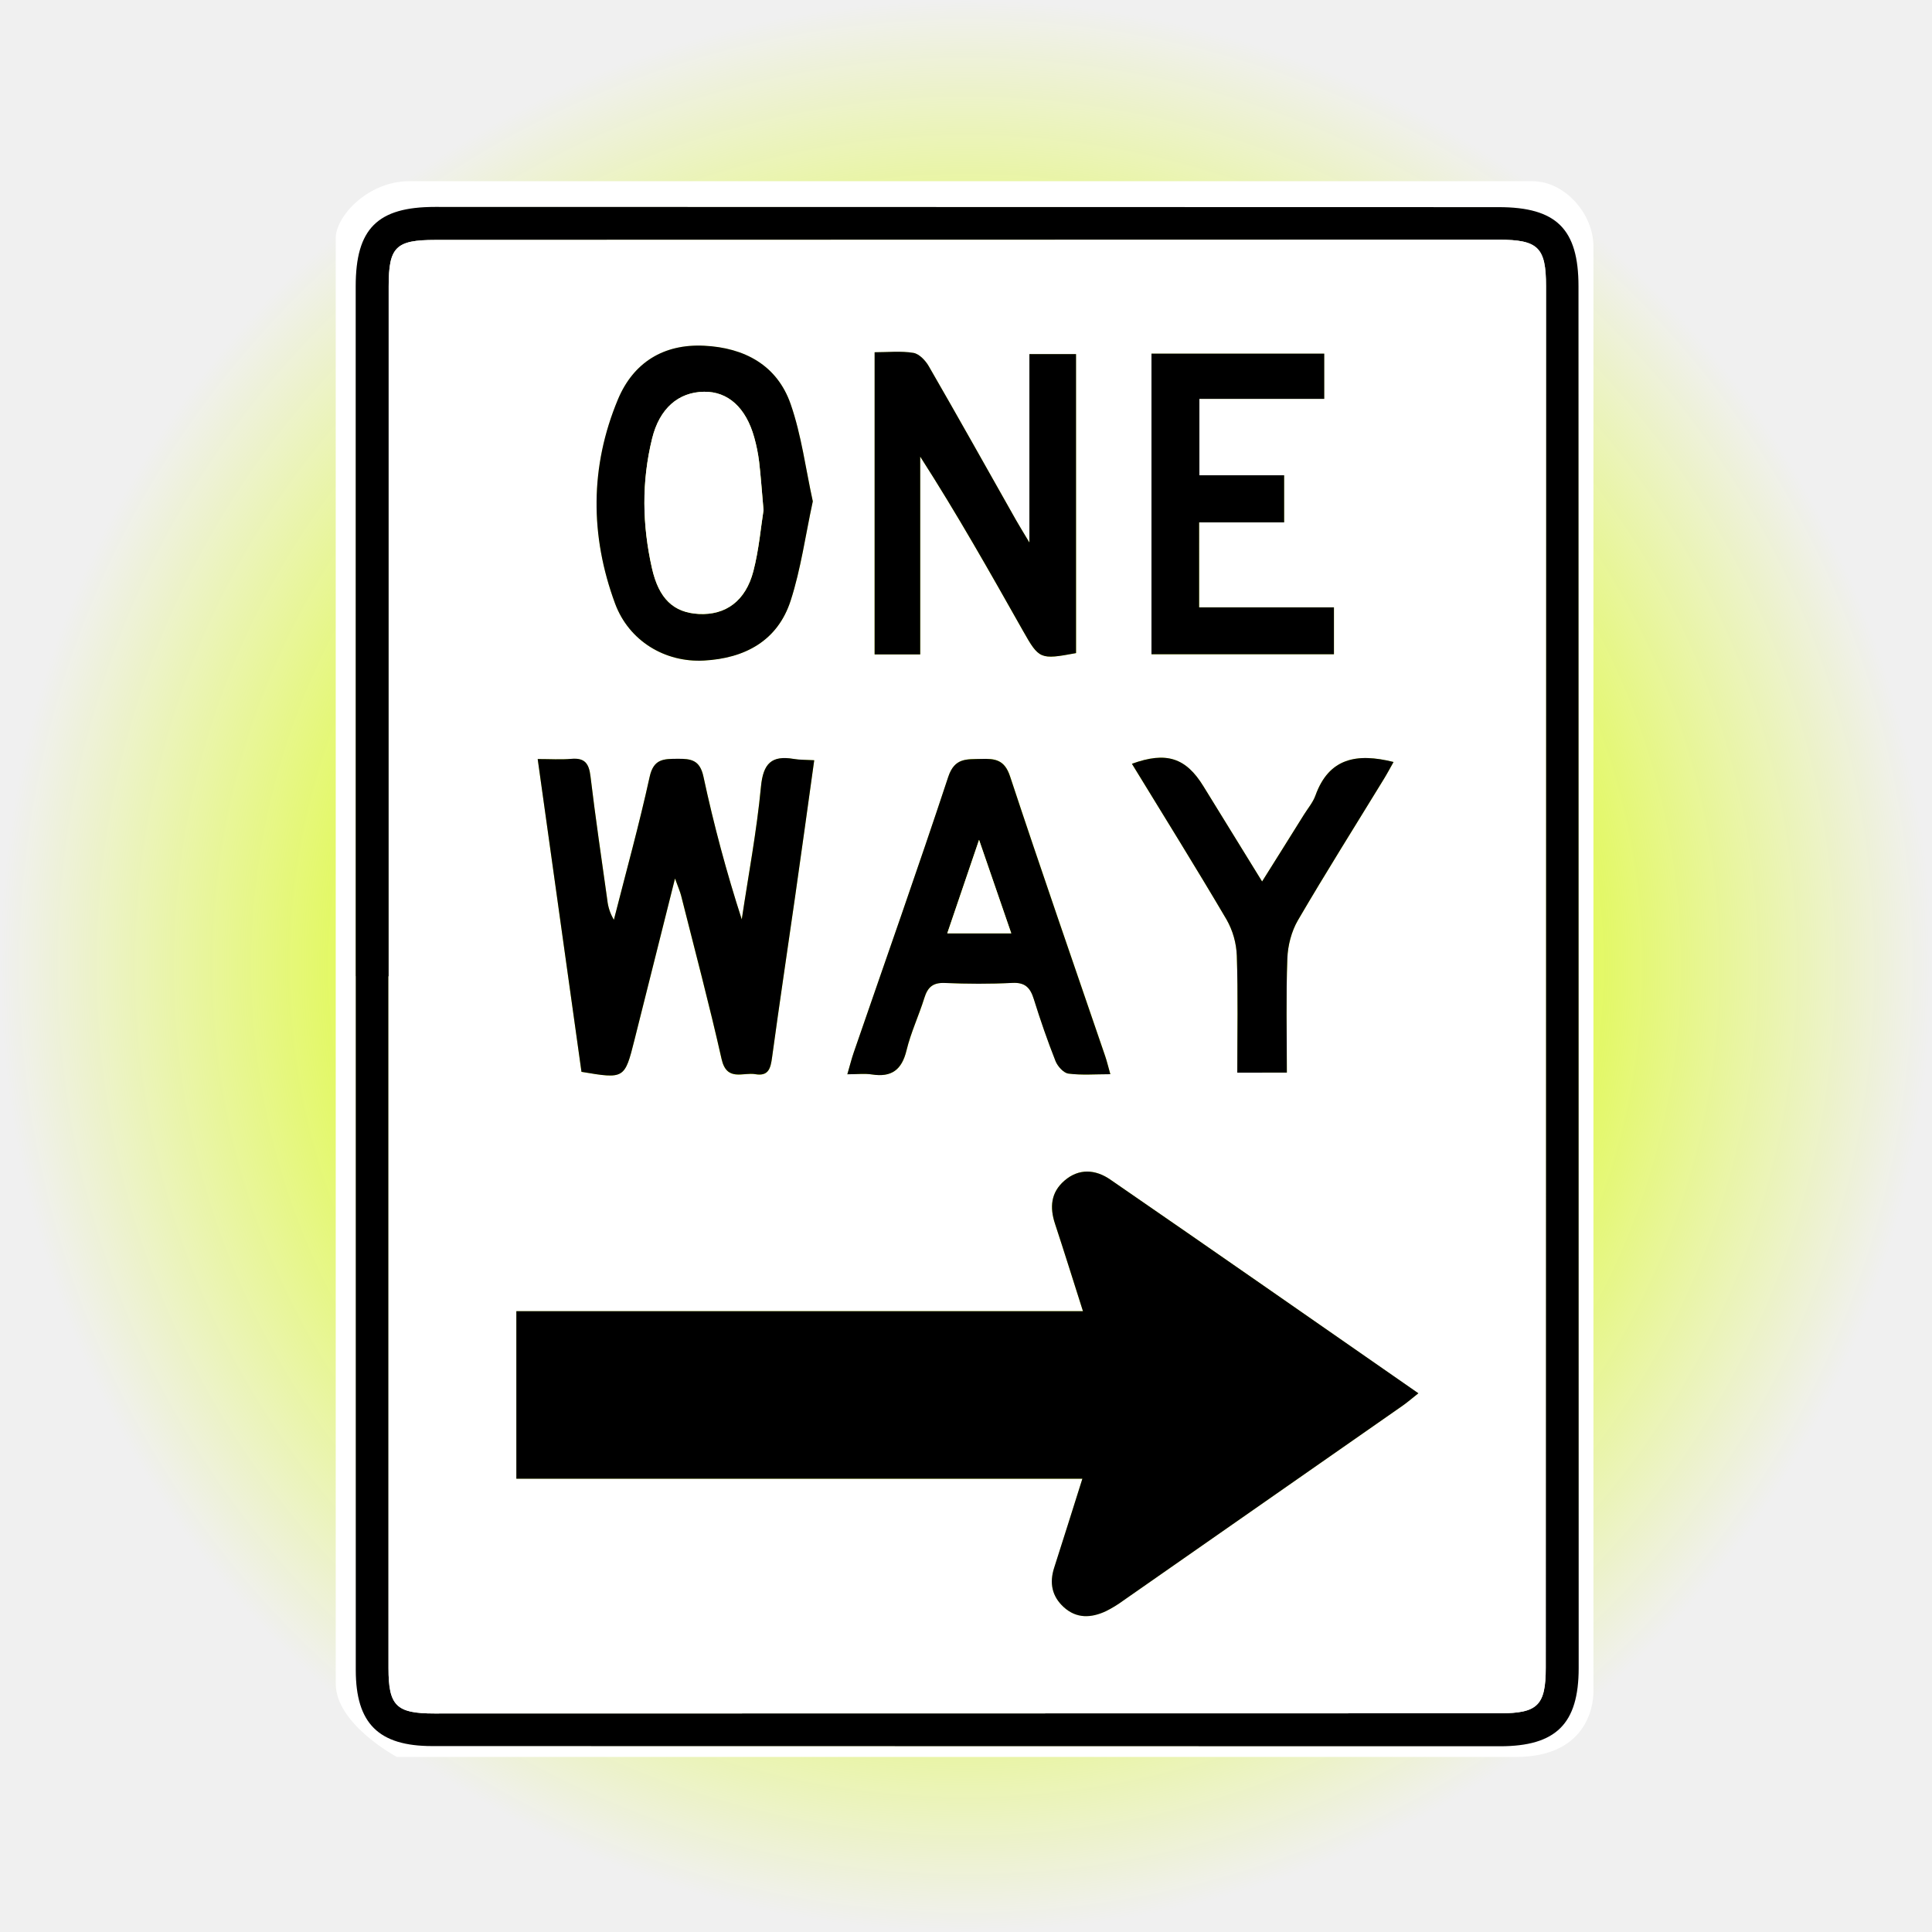
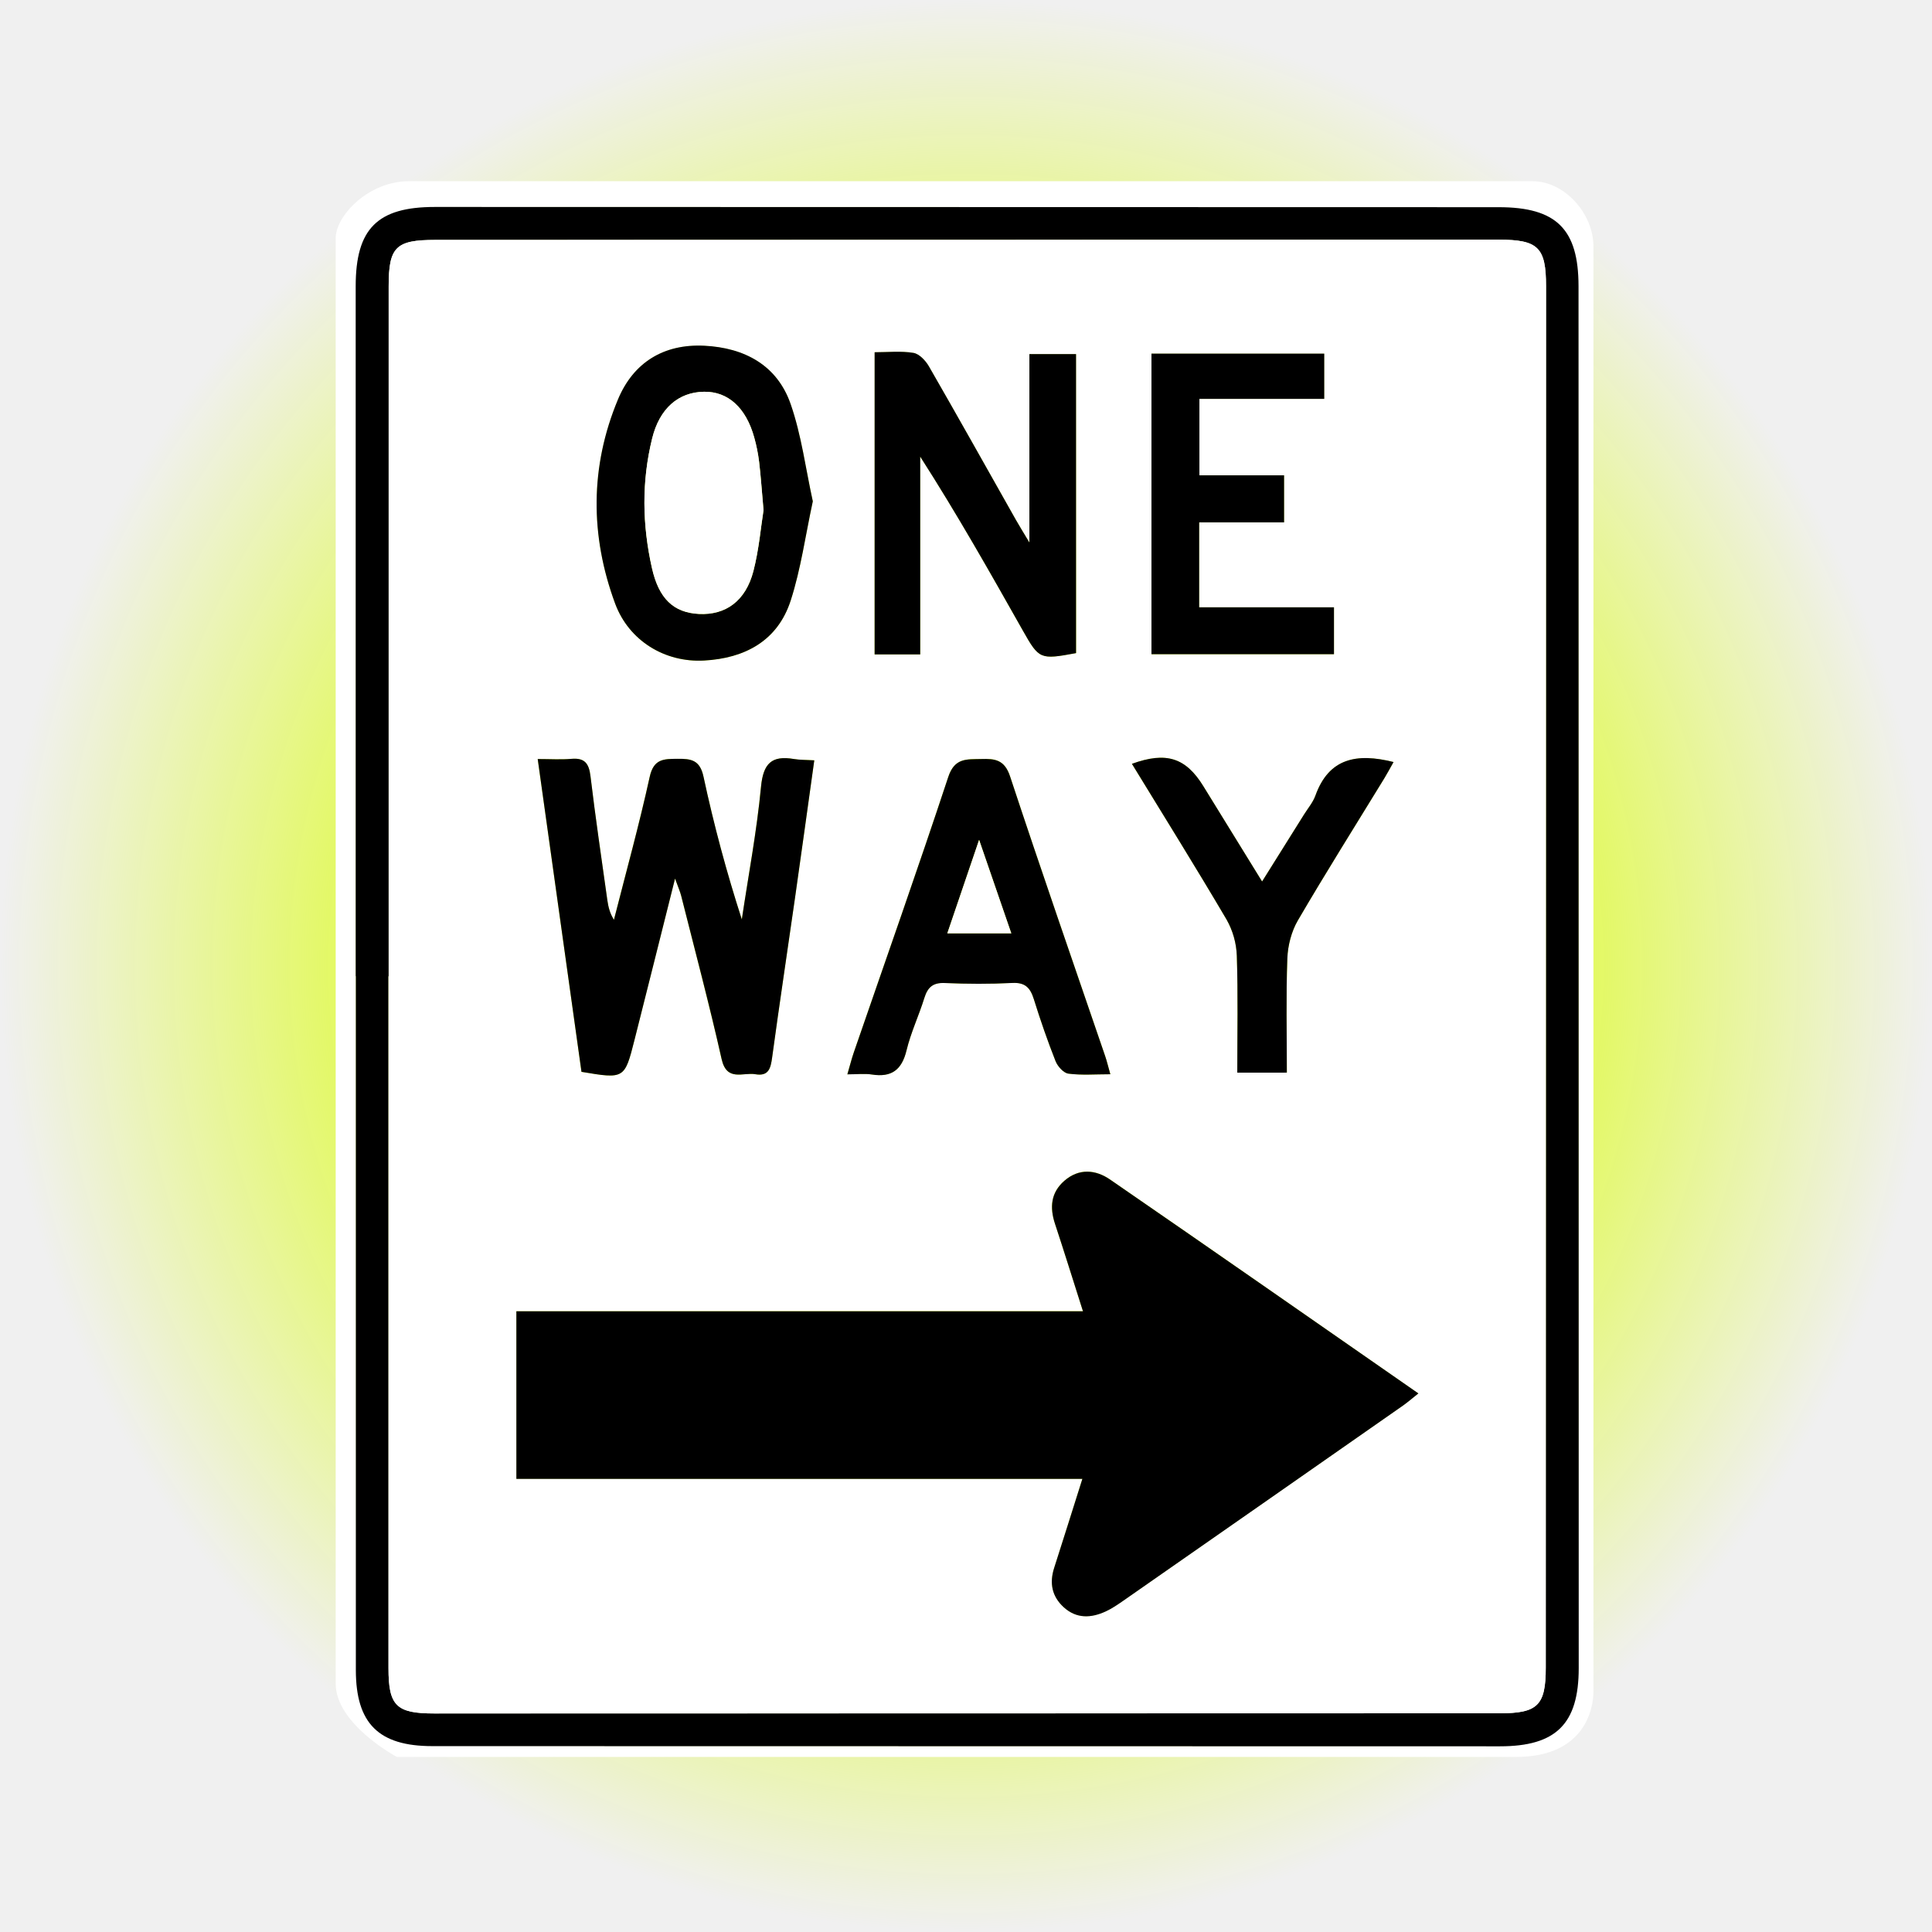
- <svg xmlns="http://www.w3.org/2000/svg" id="adfe62f0-2374-4c5b-983e-ad541a01038b" data-name="Layer 1" width="1500" height="1500" viewBox="0 0 1500 1500">
+ <svg xmlns="http://www.w3.org/2000/svg" id="567a7796-b943-4066-9f74-d43f95ad6e2b" data-name="Layer 1" width="2048" height="2048" viewBox="0 0 2048 2048">
  <defs>
-     <radialGradient id="7c582603-941b-447c-a59e-677c18ac5990" cx="750" cy="750" r="750" gradientUnits="userSpaceOnUse">
+     <radialGradient id="3c1cc28c-800f-48da-8522-c1163102866c" cx="1024" cy="1024" r="1024" gradientUnits="userSpaceOnUse">
      <stop offset="0.4" stop-color="#daff00" />
      <stop offset="1" stop-color="#daff00" stop-opacity="0" />
    </radialGradient>
-     <clipPath id="581affbc-f58d-4d33-827e-2485577a3eb5">
-       <path d="M308.11,1364.08H1177c53.81,0,60.14-38,60.14-50.65V191.33c0-25.32-22.16-50.65-47.48-50.65h-872c-31.65,0-57,26.91-57,44.31V1307.1C260.63,1338.76,308.11,1364.08,308.11,1364.08Z" fill="none" />
+     <clipPath id="2e5612f5-db71-4fae-ba3a-0fb4625ed199">
+       <path d="M420.67,1862.42H1607c73.47,0,82.11-51.86,82.11-69.15V261.22c0-34.57-30.25-69.15-64.83-69.15H433.63c-43.22,0-77.79,36.73-77.79,60.5V1784.63C355.84,1827.85,420.67,1862.42,420.67,1862.42Z" fill="none" />
    </clipPath>
  </defs>
-   <circle cx="750" cy="750" r="750" fill="url(#7c582603-941b-447c-a59e-677c18ac5990)" />
-   <g clip-path="url(#581affbc-f58d-4d33-827e-2485577a3eb5)">
-     <path d="M247.94,134.84H1280.73v1278H247.94Zm28.23,623h.15q0,269.41,0,538.82c0,41.41,17.67,59,59.3,59q414.48.1,829,.14c43.57,0,61.14-17.39,61.14-60.72q0-536.43-.15-1072.86c0-44.42-17.18-61.36-62-61.37q-412.88-.11-825.77-.17c-44.7,0-61.57,16.87-61.58,61.56Q276.15,490,276.17,757.85Z" fill="#fff" />
-     <path d="M276.17,757.85q0-267.82,0-535.63c0-44.69,16.87-61.56,61.58-61.56q412.88.06,825.77.17c44.86,0,62,16.95,62,61.37q.12,536.43.15,1072.86c0,43.33-17.57,60.73-61.14,60.72q-414.48,0-829-.14c-41.62,0-59.29-17.56-59.3-59q-.05-269.41,0-538.82Zm25.59.14h-.13q0,268.58,0,537.17c0,29.23,6,35.19,35.55,35.18l827.27-.14c29.44,0,35.67-6.15,35.67-35.36q.13-536.37.21-1072.74c0-30-6.12-36-36.74-36l-825.67.19c-30.7,0-36.16,5.45-36.16,36.14Q301.75,490.2,301.76,758Z" />
-     <path d="M301.76,758q0-267.79,0-535.57c0-30.68,5.46-36.13,36.16-36.14l825.67-.19c30.62,0,36.75,6,36.74,36q-.09,536.37-.21,1072.74c0,29.21-6.24,35.36-35.67,35.36l-827.27.14c-29.53,0-35.55-6-35.55-35.18q0-268.58,0-537.17Zm539,260H400.89v130.11H840.36c-7.83,24.75-14.79,47-21.92,69.17-3.79,11.78-1.73,22.15,7.44,30.53,9.94,9.07,21.28,8.47,32.67,3.2a91.48,91.48,0,0,0,13.56-8.27q108.51-75.61,216.94-151.36c3.7-2.59,7.12-5.59,12.19-9.59-80.68-56.05-159.86-111.3-239.39-166.05-11.19-7.7-24.1-8.92-35.46,1-10.56,9.18-11.48,20.69-7.28,33.43C826.23,971.75,833,993.47,840.81,1018ZM451.46,832.17c33.31,5.61,33.49,5.54,41.13-24.74,10.21-40.47,20.34-81,31.47-125.31,2.49,6.94,3.94,10.1,4.77,13.42,10.62,42.21,21.83,84.28,31.38,126.73,4,17.82,16.57,10.15,26.21,11.8,10.36,1.77,11.88-4.66,13-13.07,5.65-41.56,11.92-83,17.85-124.54,5-35,9.82-70.06,14.87-106.14-6.56-.39-11.28-.25-15.85-1-17.27-2.95-23.78,3.49-25.5,21.58-3.28,34.48-9.76,68.66-14.91,103A1129.86,1129.86,0,0,1,546.16,603c-2.79-12.93-9.59-13.92-20.11-13.83-10.68.1-18.56-.1-21.65,14-8.16,37.23-18.37,74-27.77,111a37,37,0,0,1-5.1-15.24c-4.49-32.07-9.23-64.11-13.08-96.26-1.17-9.8-4.42-14.37-14.78-13.46-8.22.72-16.55.15-26.2.15ZM679.05,273.48V508.09h35.4V354.53c28.69,44.71,54.21,89.92,79.74,135.13,12.58,22.27,13.33,22.59,41.24,17.41V274.9H799.22V421.21c-5.21-8.71-8-13.11-10.5-17.62C766.26,363.85,744,324,721.21,284.44c-2.57-4.47-7.51-9.72-12-10.47C699.47,272.37,689.33,273.48,679.05,273.48ZM862.06,834c-1.74-6.15-2.69-10.23-4-14.18-24.7-72.33-49.85-144.51-73.81-217.08-4.29-13-11.68-13.86-22.48-13.52-11.12.36-20.53-1.13-25.51,13.94-23.64,71.56-48.78,142.63-73.34,213.89-1.68,4.88-2.93,9.92-5,17,7.64,0,13.48-.73,19.07.14,15.23,2.37,23.22-3.55,26.88-18.71,3.35-13.86,9.58-27,13.83-40.67,2.56-8.24,6.55-12,15.81-11.65,17.5.74,35.08.83,52.56-.05,10.09-.51,13.94,3.94,16.65,12.63,5.05,16.21,10.61,32.29,16.84,48.07,1.6,4.06,6.21,9.22,10,9.71C839.78,834.92,850.35,834,862.06,834Zm-231-444.81c-5.58-25.4-8.81-51.39-17.25-75.58-10.53-30.19-35.86-43.66-67-45.22-31.58-1.58-55.08,13-67.06,41.66-21.77,52.13-21.7,105.73-2.25,158.43,10.76,29.14,38.79,46,69,44.33,31.7-1.71,57.28-15.23,67.41-46.71C621.81,441.68,625.32,415.81,631.06,389.23ZM931.21,369V309.67h96.92v-35.1H894V507.92h141.71v-36.4H931v-66H997V369ZM960.63,832.8h38.48c0-30.45-.69-59.58.38-88.65.37-10,3.18-21,8.2-29.6,21.67-37.09,44.58-73.46,67-110.11,2.53-4.14,4.8-8.44,7.26-12.81-28.73-7.21-50.21-3-60.63,26-1.94,5.38-5.91,10-9,15-10.48,16.77-21,33.53-32.43,51.79-16.13-26.17-30.89-50.05-45.6-74C920.69,588.3,905.5,583.32,878.82,593,903.5,633.4,928.44,673.38,952.33,714a61.51,61.51,0,0,1,7.93,28.09C961.26,772.11,960.63,802.21,960.63,832.8Z" fill="#fff" />
-     <path d="M840.81,1018c-7.83-24.57-14.58-46.28-21.7-67.88-4.2-12.75-3.28-24.26,7.28-33.43,11.36-9.88,24.27-8.66,35.46-1,79.52,54.75,158.71,110,239.39,166.05-5.07,4-8.48,7-12.19,9.59q-108.43,75.74-216.94,151.36a91.48,91.48,0,0,1-13.56,8.27c-11.39,5.27-22.73,5.87-32.67-3.2-9.17-8.37-11.23-18.75-7.44-30.53,7.13-22.18,14.09-44.41,21.92-69.17H400.89V1018Z" />
-     <path d="M451.46,832.17l-34-242.86c9.65,0,18,.57,26.2-.15,10.36-.91,13.6,3.66,14.78,13.46,3.85,32.15,8.59,64.19,13.08,96.26a37,37,0,0,0,5.1,15.24c9.4-37,19.61-73.75,27.77-111,3.09-14.11,11-13.91,21.65-14,10.52-.09,17.32.9,20.11,13.83a1129.86,1129.86,0,0,0,29.75,110.86c5.15-34.3,11.63-68.48,14.91-103,1.72-18.09,8.24-24.53,25.5-21.58,4.57.78,9.3.63,15.85,1-5,36.08-9.87,71.12-14.87,106.14-5.93,41.52-12.2,83-17.85,124.54-1.14,8.41-2.67,14.84-13,13.07-9.64-1.65-22.21,6-26.21-11.8-9.54-42.45-20.76-84.53-31.38-126.73-.83-3.32-2.28-6.48-4.77-13.42C512.93,726.46,502.8,767,492.59,807.43,485,837.72,484.77,837.79,451.46,832.17Z" />
-     <path d="M679.05,273.48c10.28,0,20.42-1.11,30.11.49,4.53.75,9.47,6,12,10.47C744,324,766.26,363.85,788.72,403.59c2.55,4.51,5.3,8.9,10.5,17.62V274.9h36.21V507.07c-27.91,5.18-28.67,4.86-41.24-17.41-25.53-45.21-51-90.42-79.74-135.13V508.09h-35.4Z" />
-     <path d="M862.06,834c-11.72,0-22.28.88-32.56-.46-3.77-.49-8.37-5.65-10-9.71-6.23-15.78-11.79-31.87-16.84-48.07-2.71-8.69-6.56-13.14-16.65-12.63-17.48.89-35.07.79-52.56.05-9.26-.39-13.25,3.41-15.81,11.65-4.25,13.68-10.48,26.81-13.83,40.67-3.66,15.16-11.65,21.08-26.88,18.71-5.59-.87-11.43-.14-19.07-.14,2.07-7.11,3.32-12.15,5-17,24.55-71.26,49.7-142.33,73.34-213.89,5-15.07,14.39-13.59,25.51-13.94,10.8-.35,18.19.52,22.48,13.52,24,72.57,49.11,144.75,73.81,217.08C859.37,823.81,860.33,827.89,862.06,834Zm-76.93-109.4-25-72.55-24.68,72.55Z" />
-     <path d="M631.06,389.23c-5.74,26.58-9.26,52.45-17.13,76.91-10.13,31.48-35.71,45-67.41,46.71-30.19,1.63-58.23-15.19-69-44.33-19.45-52.69-19.52-106.3,2.25-158.43,12-28.67,35.48-43.24,67.06-41.66,31.11,1.56,56.44,15,67,45.22C622.25,337.83,625.48,363.83,631.06,389.23ZM592.8,396.1c-1.38-15.56-2.13-26.66-3.44-37.69a127.15,127.15,0,0,0-3.74-18.66c-6.41-23.24-20.36-35.85-39-35.59-20,.27-34.6,13.1-40.29,36.16-8.29,33.55-7.73,67.22-.17,100.79,5.34,23.7,16.77,34.56,36.45,35.56,20.76,1.06,36.3-10.06,42.3-33.24C589.27,426.65,590.72,409.12,592.8,396.1Z" />
-     <path d="M931.21,369H997v36.55H931v66h104.66v36.4H894V274.57h134.14v35.1H931.21Z" />
-     <path d="M960.63,832.8c0-30.59.63-60.7-.37-90.75A61.51,61.51,0,0,0,952.33,714C928.44,673.38,903.5,633.4,878.82,593c26.68-9.71,41.87-4.73,55.47,17.38,14.71,23.92,29.47,47.81,45.6,74,11.44-18.26,22-35,32.43-51.79,3.09-4.95,7.06-9.6,9-15,10.42-28.94,31.9-33.19,60.63-26-2.47,4.37-4.73,8.67-7.26,12.81-22.42,36.66-45.33,73-67,110.11-5,8.6-7.83,19.59-8.2,29.6-1.07,29.07-.38,58.2-.38,88.65Z" />
-     <path d="M785.13,724.64H735.47l24.68-72.55Z" fill="#fff" />
-     <path d="M592.8,396.1c-2.08,13-3.53,30.55-7.88,47.33-6,23.17-21.53,34.29-42.3,33.24-19.68-1-31.11-11.85-36.45-35.56-7.57-33.57-8.12-67.24.17-100.79,5.7-23.07,20.24-35.89,40.29-36.16,18.61-.26,32.57,12.35,39,35.59a127.15,127.15,0,0,1,3.74,18.66C590.67,369.44,591.42,380.54,592.8,396.1Z" fill="#fff" />
+   <circle cx="1024" cy="1024" r="1024" fill="url(#3c1cc28c-800f-48da-8522-c1163102866c)" />
+   <g clip-path="url(#2e5612f5-db71-4fae-ba3a-0fb4625ed199)">
+     <path d="M338.52,184.1h1410.1V1929H338.52Zm38.54,850.62h.2q0,367.83,0,735.67c0,56.54,24.13,80.5,81,80.51q565.9.14,1131.8.2c59.49,0,83.48-23.75,83.47-82.91q0-732.4-.21-1464.81c0-60.65-23.46-83.77-84.71-83.79q-563.72-.15-1127.45-.24c-61,0-84.07,23-84.07,84Q377,669.06,377.06,1034.72Z" fill="#fff" />
+     <path d="M377.06,1034.72q0-365.66,0-731.32c0-61,23-84.06,84.07-84q563.72.09,1127.45.24c61.25,0,84.7,23.14,84.71,83.79q.16,732.41.21,1464.81c0,59.16-24,82.91-83.47,82.91q-565.9-.06-1131.8-.2c-56.83,0-80.95-24-81-80.51q-.07-367.83,0-735.67Zm34.94.19h-.18q0,366.7,0,733.41c0,39.91,8.22,48,48.54,48q564.75-.07,1129.5-.19c40.19,0,48.7-8.4,48.71-48.28q.17-732.32.29-1464.65c0-41-8.36-49.17-50.17-49.16q-563.66.11-1127.32.26c-41.92,0-49.37,7.45-49.37,49.34Q412,669.29,412,1034.91Z" />
+     <path d="M412,1034.91q0-365.62,0-731.23c0-41.89,7.46-49.33,49.37-49.34q563.66-.14,1127.32-.26c41.81,0,50.17,8.16,50.17,49.16q-.12,732.32-.29,1464.65c0,39.88-8.52,48.28-48.71,48.28q-564.75.11-1129.5.19c-40.32,0-48.54-8.13-48.54-48q0-366.71,0-733.41Zm736,355H547.34V1567.6h600c-10.7,33.79-20.2,64.15-29.93,94.43-5.17,16.09-2.36,30.25,10.16,41.68,13.57,12.39,29.06,11.57,44.61,4.37,6.52-3,12.59-7.16,18.51-11.29q148.16-103.24,296.19-206.65c5.06-3.53,9.72-7.63,16.64-13.1-110.15-76.53-218.27-152-326.84-226.72-15.28-10.52-32.9-12.18-48.41,1.31-14.41,12.53-15.68,28.24-9.94,45.65C1128.08,1326.76,1137.29,1356.41,1148,1390ZM616.4,1136.19c45.48,7.66,45.72,7.57,56.15-33.78,13.94-55.26,27.77-110.54,43-171.09,3.4,9.47,5.37,13.79,6.51,18.32,14.5,57.63,29.81,115.07,42.84,173,5.47,24.33,22.63,13.86,35.79,16.11,14.14,2.42,16.22-6.36,17.78-17.84,7.72-56.74,16.28-113.36,24.37-170,6.82-47.81,13.41-95.66,20.3-144.92-9-.54-15.41-.34-21.65-1.4-23.57-4-32.47,4.77-34.82,29.47-4.47,47.08-13.32,93.74-20.35,140.57a1542.64,1542.64,0,0,1-40.62-151.36c-3.81-17.66-13.09-19-27.45-18.88-14.59.13-25.34-.14-29.57,19.13C677.53,874.34,663.58,924.57,650.76,975c-4.34-6.9-6-13.8-7-20.8-6.13-43.79-12.61-87.54-17.86-131.43-1.6-13.38-6-19.62-20.18-18.38-11.22,1-22.59.2-35.77.2Zm310.74-762.8V693.72h48.34V484.06c39.17,61,74,122.77,108.87,184.49,17.17,30.41,18.2,30.84,56.31,23.77v-317H1091.2V575.09c-7.11-11.9-10.86-17.9-14.34-24.05-30.66-54.26-61.08-108.67-92.17-162.68-3.51-6.1-10.26-13.28-16.44-14.3C955,371.88,941.17,373.39,927.14,373.39ZM1177,1138.74c-2.37-8.39-3.67-14-5.51-19.36-33.72-98.75-68.07-197.3-100.77-296.39-5.86-17.74-16-18.93-30.69-18.46-15.18.49-28-1.54-34.83,19-32.28,97.71-66.61,194.73-100.13,292-2.3,6.67-4,13.54-6.83,23.25,10.43,0,18.4-1,26,.19,20.79,3.23,31.7-4.85,36.7-25.55,4.57-18.92,13.08-36.86,18.88-55.53,3.5-11.26,8.94-16.45,21.59-15.91,23.89,1,47.9,1.14,71.77-.07,13.78-.7,19,5.38,22.74,17.24,6.9,22.13,14.48,44.09,23,65.63,2.19,5.55,8.48,12.58,13.62,13.26C1146.58,1139.94,1161,1138.74,1177,1138.74ZM861.61,531.42c-7.62-34.67-12-70.17-23.55-103.19-14.38-41.22-49-59.61-91.44-61.74-43.12-2.16-75.21,17.74-91.55,56.88-29.73,71.18-29.63,144.36-3.07,216.31,14.68,39.78,53,62.75,94.19,60.52,43.28-2.33,78.2-20.8,92-63.78C849,603,853.77,567.72,861.61,531.42Zm409.8-27.59v-81h132.33V374.88H1220.6V693.49h193.48V643.79H1271.19V553.74h90v-49.9Zm40.17,633.22h52.53c0-41.57-.94-81.35.52-121,.5-13.67,4.34-28.68,11.2-40.42,29.58-50.65,60.87-100.29,91.47-150.34,3.46-5.65,6.55-11.53,9.92-17.49-39.23-9.84-68.55-4-82.78,35.48-2.64,7.34-8.06,13.69-12.29,20.45-14.31,22.9-28.66,45.78-44.28,70.71-22-35.73-42.18-68.34-62.26-101-18.56-30.19-39.3-37-75.73-23.73,33.7,55.12,67.75,109.7,100.37,165.13a84,84,0,0,1,10.83,38.35C1312.44,1054.19,1311.58,1095.29,1311.58,1137.06Z" fill="#fff" />
+     <path d="M1148,1390c-10.69-33.54-19.9-63.19-29.63-92.67-5.74-17.4-4.48-33.12,9.94-45.65,15.52-13.49,33.14-11.82,48.41-1.31,108.58,74.76,216.69,150.19,326.84,226.72-6.92,5.47-11.58,9.57-16.64,13.1q-148,103.41-296.19,206.65c-5.93,4.13-12,8.27-18.51,11.29-15.54,7.2-31,8-44.61-4.37-12.52-11.43-15.33-25.59-10.16-41.68,9.73-30.28,19.24-60.64,29.93-94.43h-600V1390Z" />
+     <path d="M616.4,1136.19,570,804.61c13.18,0,24.56.78,35.77-.2,14.15-1.24,18.57,5,20.18,18.38,5.25,43.89,11.73,87.64,17.86,131.43,1,7,2.63,13.91,7,20.8,12.83-50.47,26.77-100.69,37.91-151.52,4.22-19.27,15-19,29.57-19.13,14.36-.13,23.65,1.22,27.45,18.88a1542.64,1542.64,0,0,0,40.62,151.36c7-46.83,15.88-93.49,20.35-140.57,2.35-24.7,11.25-33.49,34.82-29.47,6.24,1.06,12.7.86,21.65,1.4-6.89,49.26-13.48,97.11-20.3,144.92-8.09,56.69-16.65,113.31-24.37,170-1.56,11.48-3.64,20.26-17.78,17.84-13.17-2.25-30.32,8.22-35.79-16.11-13-58-28.34-115.41-42.84-173-1.14-4.53-3.11-8.85-6.51-18.32-15.2,60.55-29,115.83-43,171.09C662.12,1143.76,661.88,1143.86,616.4,1136.19Z" />
+     <path d="M927.14,373.39c14,0,27.88-1.52,41.11.67,6.18,1,12.92,8.2,16.44,14.3,31.1,54,61.51,108.42,92.17,162.68,3.48,6.16,7.23,12.15,14.34,24.05V375.33h49.45v317c-38.11,7.07-39.14,6.64-56.31-23.77-34.85-61.72-69.7-123.45-108.87-184.49V693.72H927.14Z" />
+     <path d="M1177,1138.74c-16,0-30.42,1.2-44.45-.63-5.15-.67-11.43-7.71-13.62-13.26-8.51-21.55-16.1-43.51-23-65.63-3.7-11.87-9-17.94-22.74-17.24-23.87,1.21-47.88,1.09-71.77.07-12.65-.54-18.09,4.65-21.59,15.91-5.8,18.67-14.31,36.61-18.88,55.53-5,20.7-15.91,28.78-36.7,25.55-7.63-1.19-15.6-.19-26-.19,2.83-9.71,4.53-16.58,6.83-23.25,33.53-97.29,67.85-194.32,100.13-292,6.8-20.57,19.65-18.55,34.83-19,14.74-.47,24.83.71,30.69,18.46,32.71,99.09,67,197.64,100.77,296.39C1173.33,1124.77,1174.63,1130.35,1177,1138.74ZM1072,989.37l-34.1-99.05-33.69,99.05Z" />
+     <path d="M861.61,531.42c-7.84,36.29-12.64,71.61-23.39,105-13.83,43-48.76,61.44-92,63.78-41.22,2.22-79.5-20.74-94.19-60.52-26.56-71.95-26.65-145.13,3.07-216.31,16.35-39.14,48.44-59,91.55-56.88,42.48,2.13,77.06,20.52,91.44,61.74C849.58,461.26,854,496.75,861.61,531.42Zm-52.24,9.38c-1.89-21.25-2.91-36.4-4.7-51.46a173.6,173.6,0,0,0-5.11-25.48c-8.75-31.74-27.8-48.95-53.21-48.6-27.37.38-47.24,17.88-55,49.37-11.31,45.8-10.56,91.78-.23,137.61,7.29,32.36,22.9,47.18,49.77,48.55,28.35,1.44,49.56-13.74,57.75-45.38C804.55,582.52,806.53,558.58,809.37,540.81Z" />
+     <path d="M1271.42,503.84h89.76v49.9h-90v90.06h142.89v49.69H1220.6V374.88h183.15V422.8H1271.42Z" />
+     <path d="M1311.58,1137.06c0-41.77.86-82.87-.5-123.9a84,84,0,0,0-10.83-38.35c-32.62-55.42-66.67-110-100.37-165.13,36.43-13.25,57.17-6.45,75.73,23.73,20.08,32.66,40.23,65.27,62.26,101,15.62-24.93,30-47.81,44.28-70.71,4.22-6.76,9.64-13.11,12.29-20.45,14.23-39.52,43.55-45.32,82.78-35.48-3.37,6-6.46,11.84-9.92,17.49-30.61,50-61.89,99.7-91.47,150.34-6.86,11.74-10.69,26.74-11.2,40.42-1.46,39.69-.52,79.47-.52,121Z" />
+     <path d="M1072,989.37h-67.8l33.69-99.05Z" fill="#fff" />
+     <path d="M809.37,540.81c-2.84,17.78-4.82,41.71-10.75,64.62-8.19,31.64-29.4,46.82-57.75,45.38-26.86-1.37-42.47-16.18-49.77-48.55-10.33-45.83-11.09-91.81.23-137.61,7.78-31.49,27.64-49,55-49.37,25.41-.35,44.47,16.86,53.21,48.6a173.6,173.6,0,0,1,5.11,25.48C806.46,504.41,807.48,519.56,809.37,540.81Z" fill="#fff" />
  </g>
</svg>
